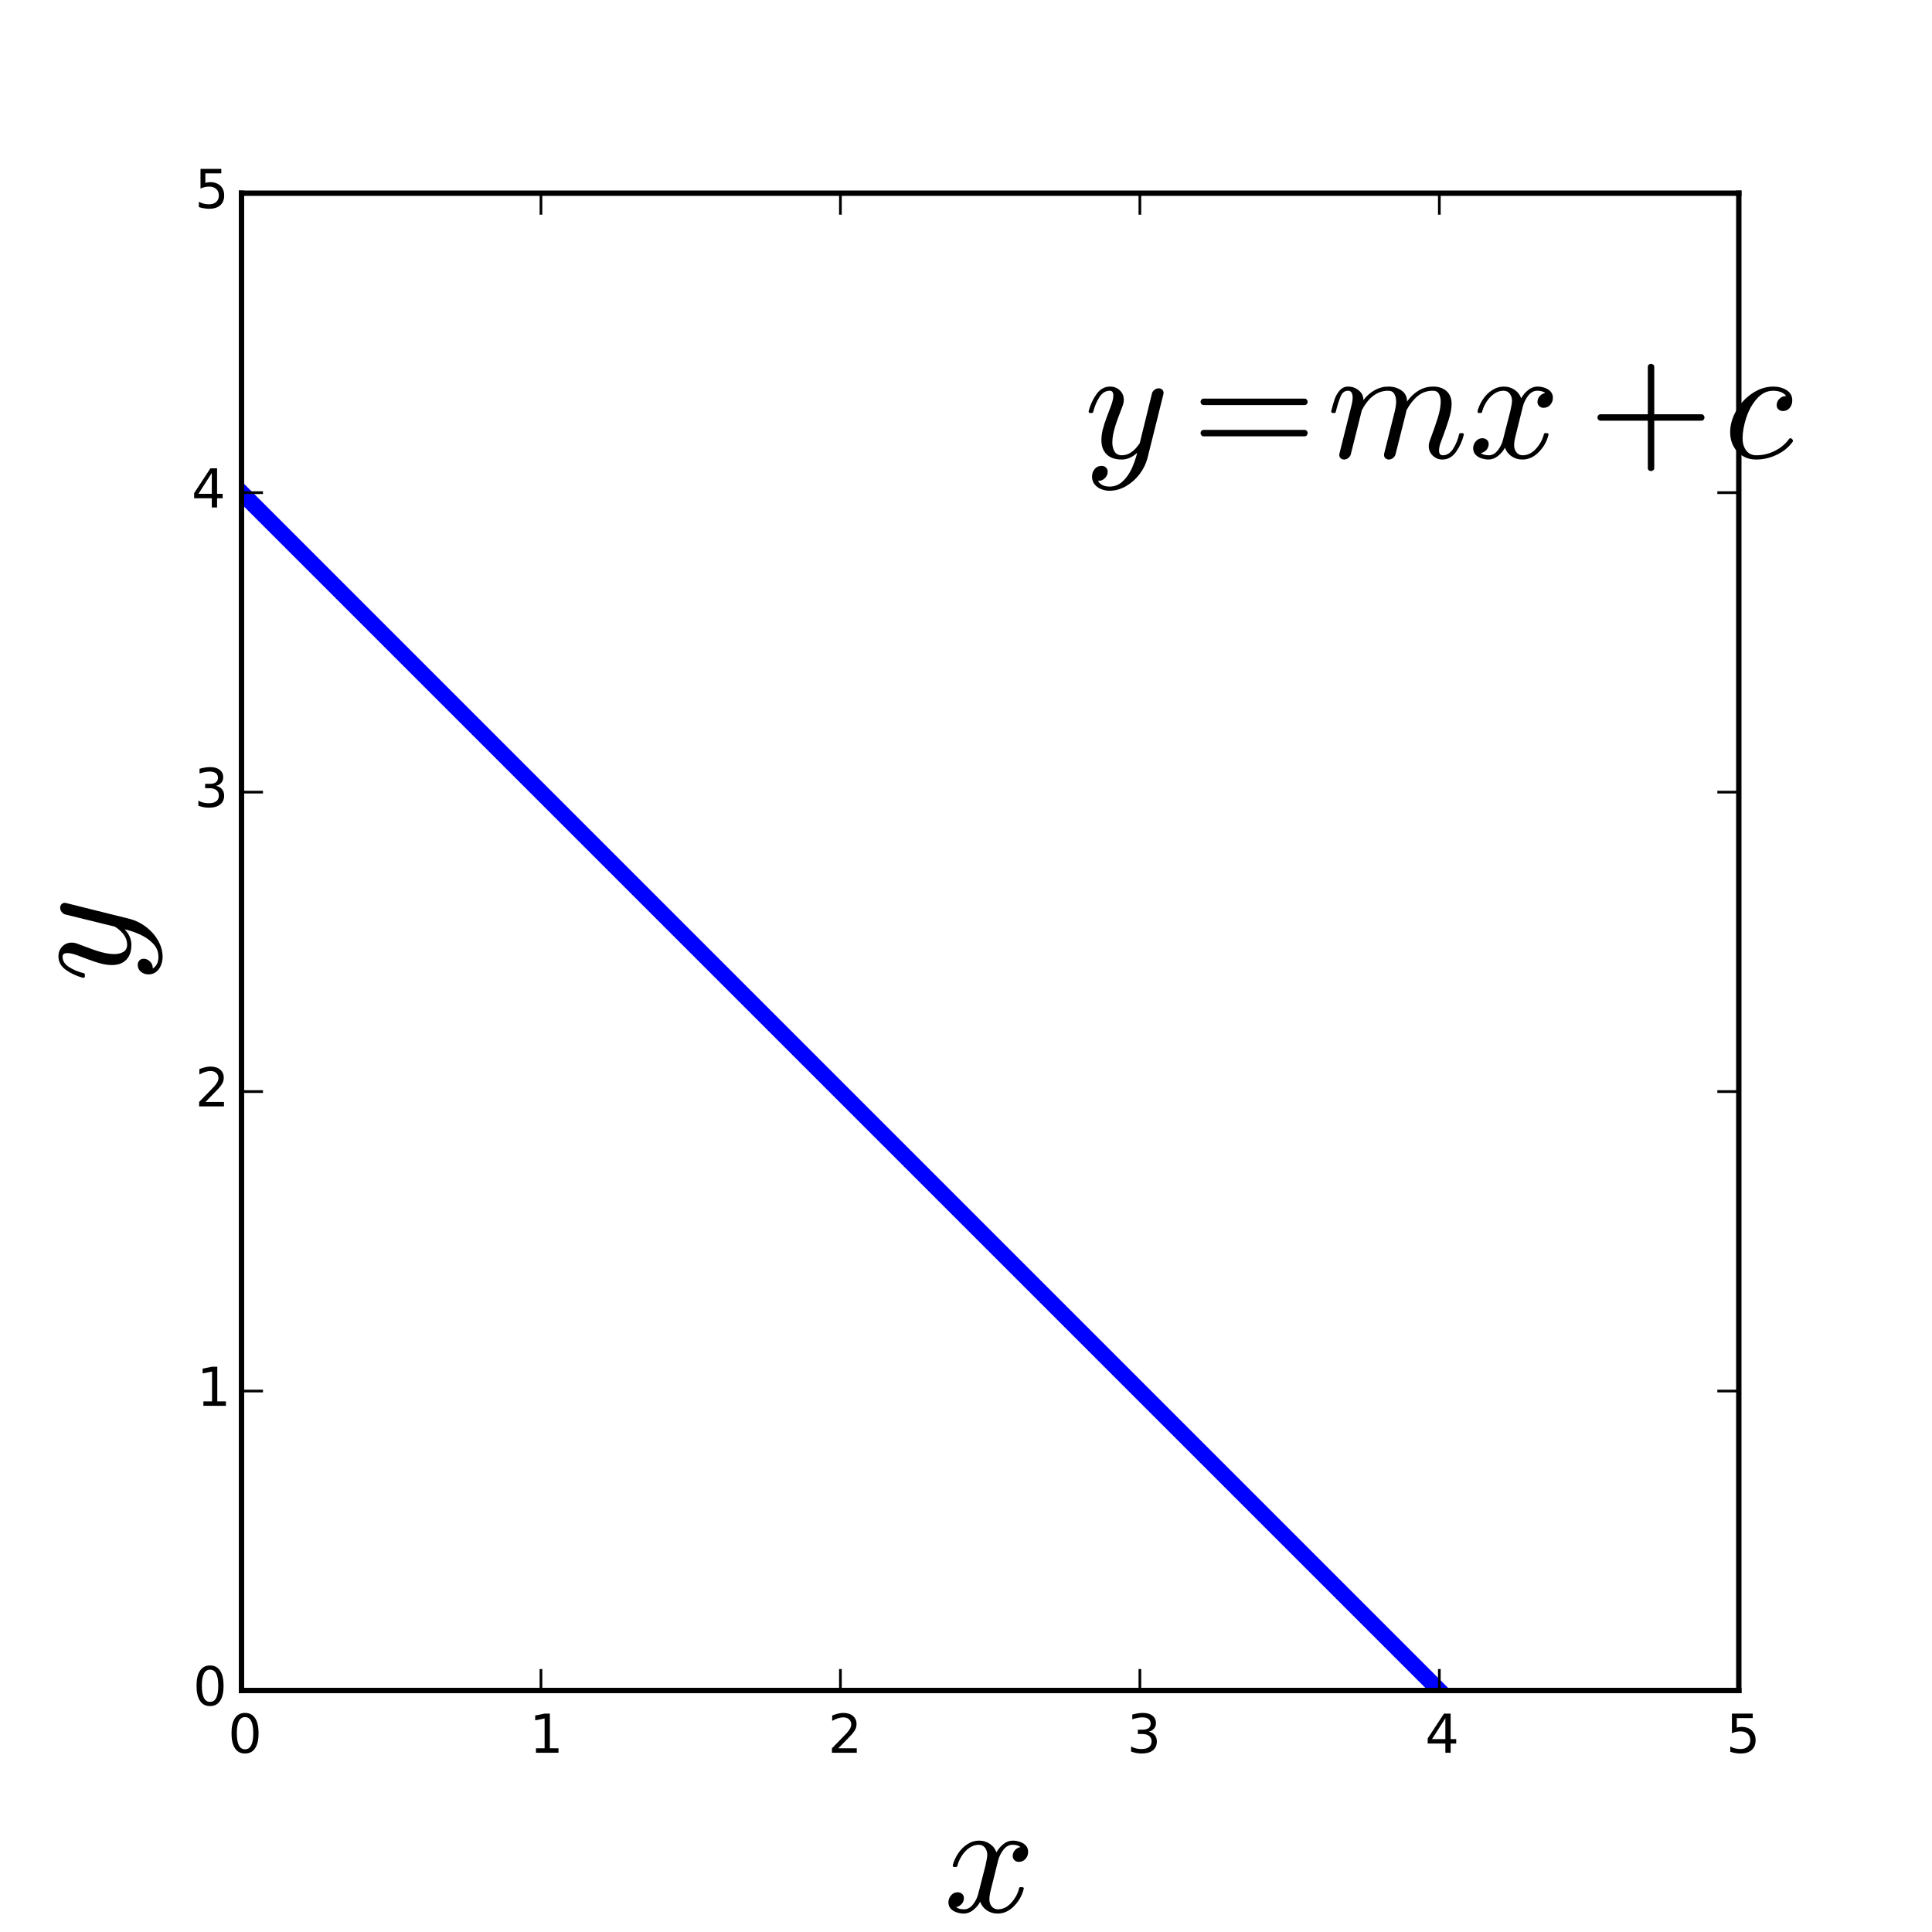
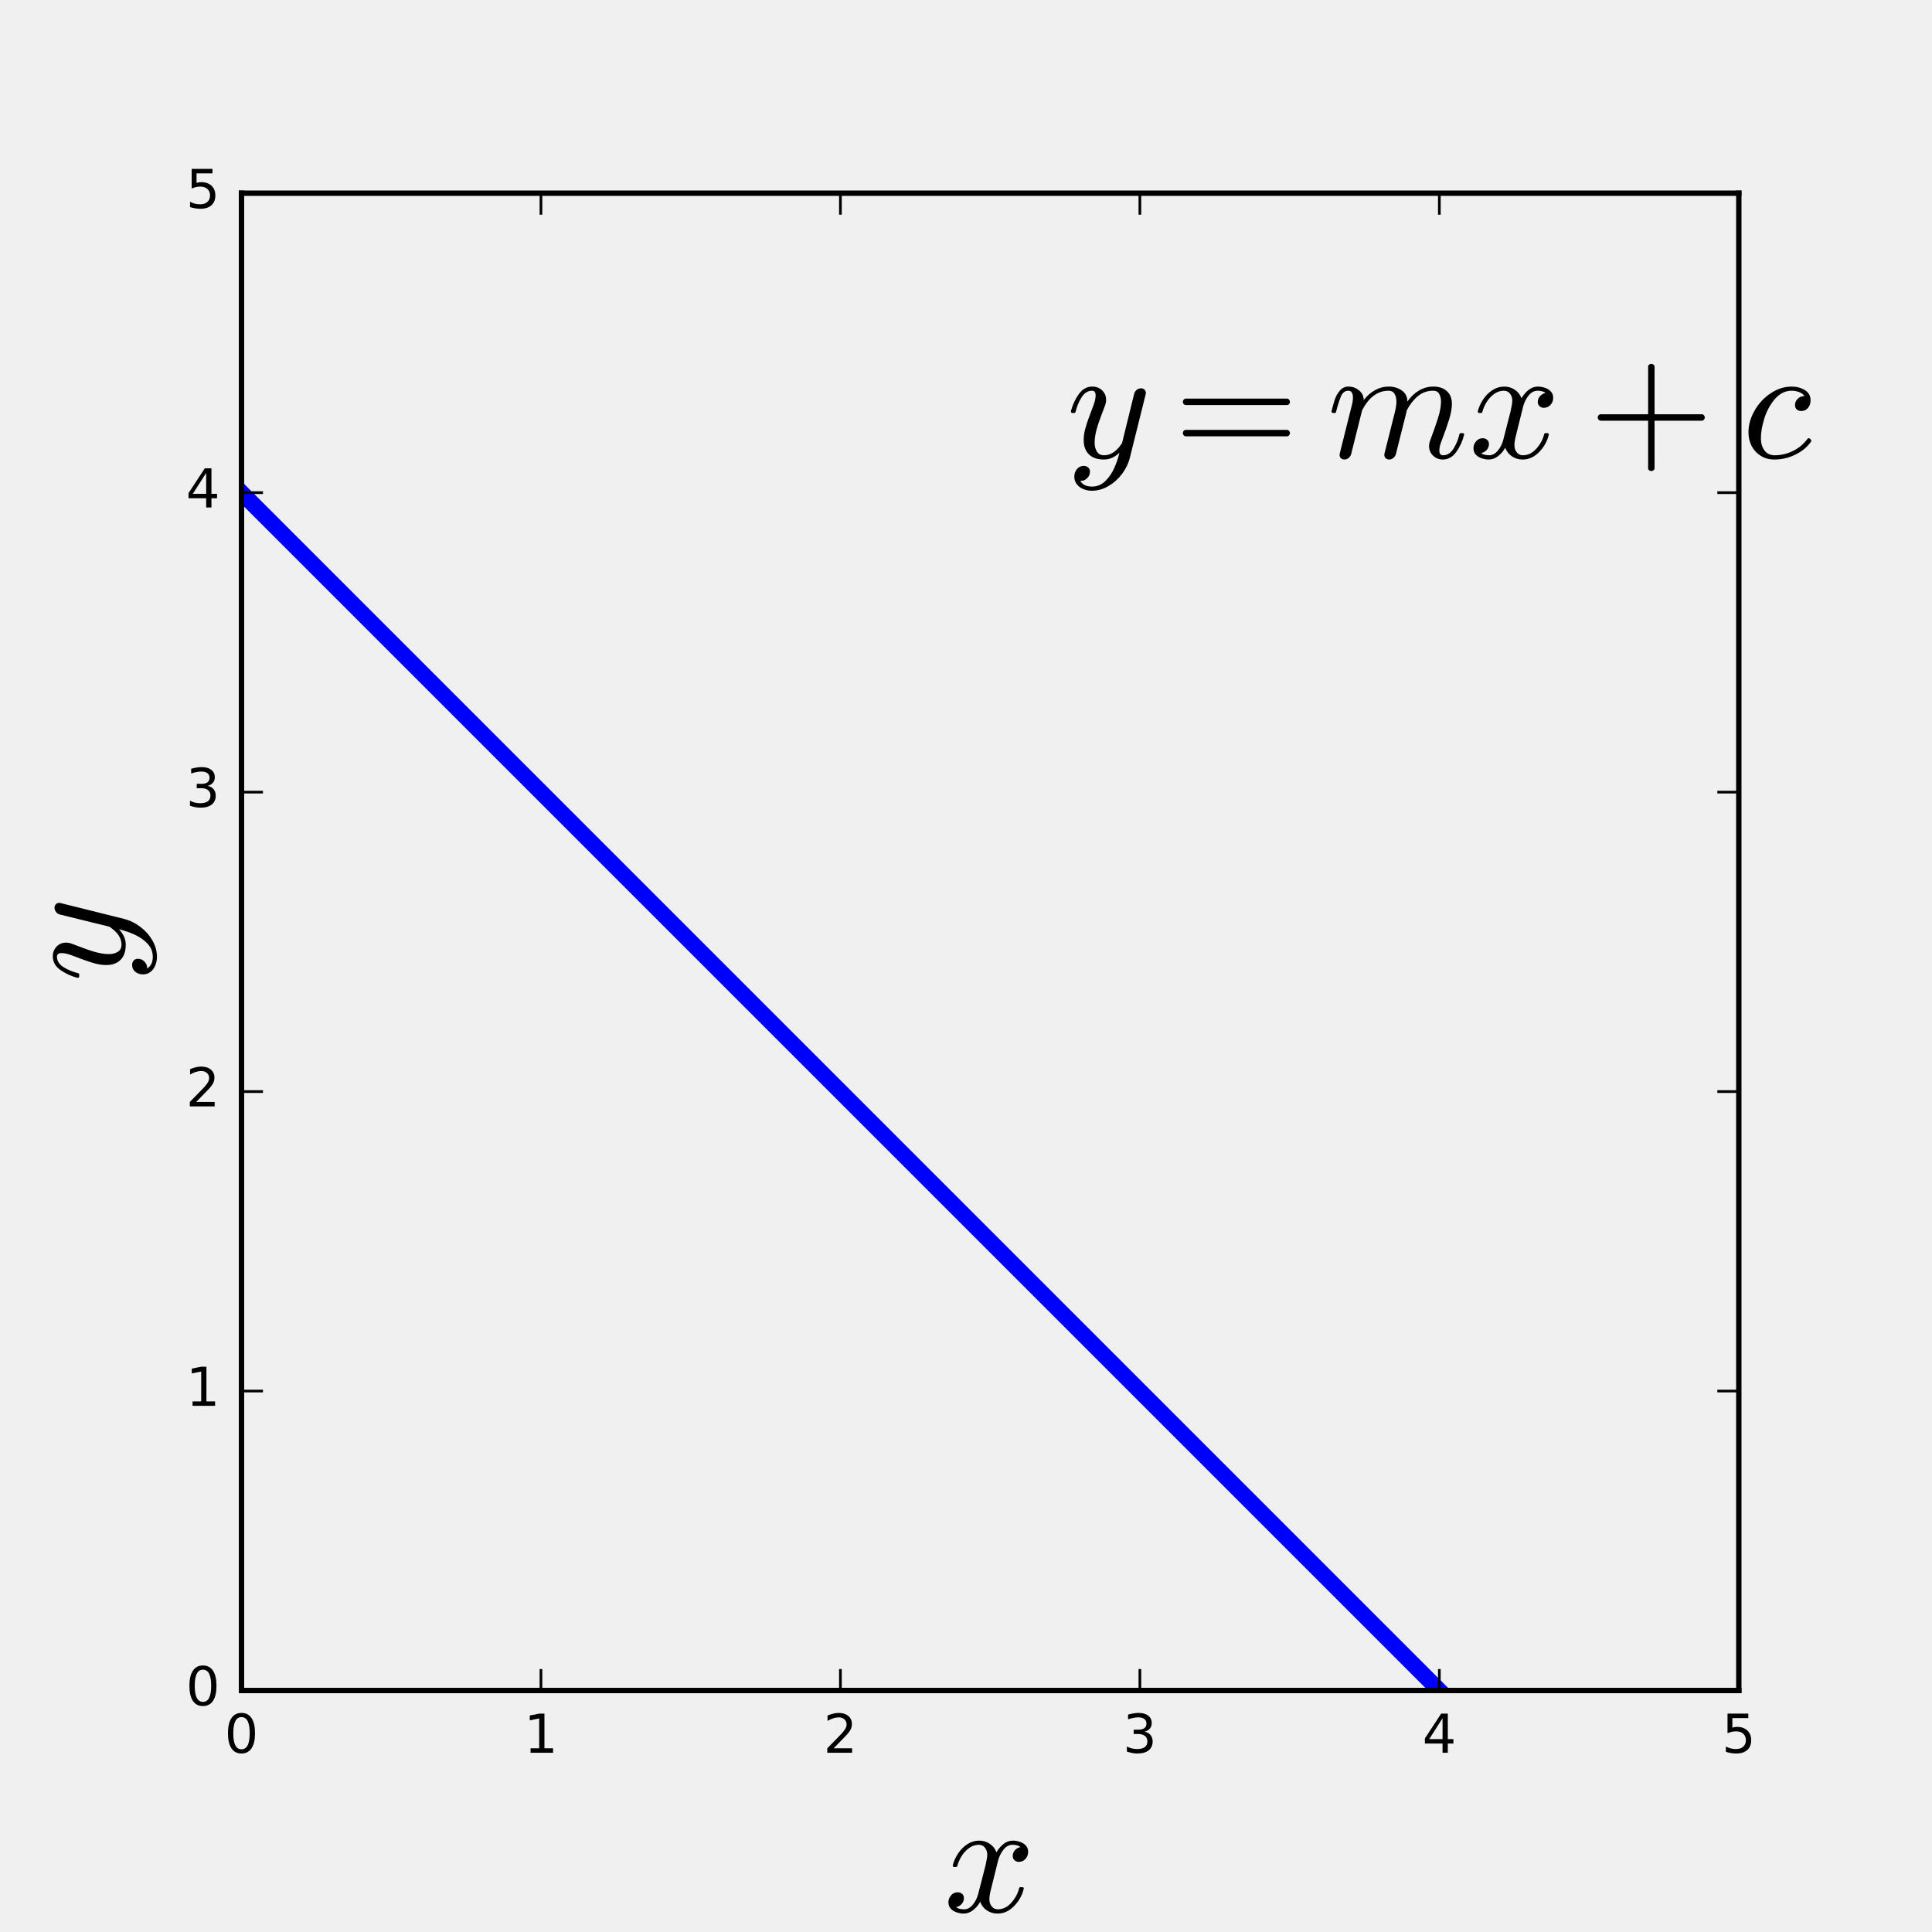
<svg xmlns="http://www.w3.org/2000/svg" xmlns:xlink="http://www.w3.org/1999/xlink" height="360pt" version="1.1" viewBox="0 0 360 360" width="360pt">
  <defs>
    <style type="text/css">
- *{stroke-linecap:butt;stroke-linejoin:round;}
+ *{stroke-linecap:butt;stroke-linejoin:round;stroke-miterlimit:100000;}
  </style>
  </defs>
  <g id="figure_1">
    <g id="patch_1">
-       <path d=" M0 360 L360 360 L360 0 L0 0 z " style="fill:#ffffff;" />
+       <path d="M 0 360  L 360 360  L 360 0  L 0 0  L 0 360  z " style="fill:none;" />
    </g>
    <g id="axes_1">
      <g id="patch_2">
-         <path d=" M45 315 L324 315 L324 36 L45 36 z " style="fill:#ffffff;" />
+         <path d="M 45 315  L 324 315  L 324 36  L 45 36  L 45 315  z " style="fill:none;" />
      </g>
      <g id="line2d_1">
-         <path clip-path="url(#pd0c2820aef)" d=" M45 91.8 L314.2 361" style="fill:none;stroke:#0000ff;stroke-linecap:square;stroke-width:3;" />
+         <path clip-path="url(#pe3c4d634b4)" d="M 45 91.8  L 314.2 361  " style="fill:none;stroke:#0000ff;stroke-linecap:square;stroke-width:3.0;" />
      </g>
      <g id="patch_3">
-         <path d=" M45 315 L45 36" style="fill:none;stroke:#000000;stroke-linecap:square;stroke-linejoin:miter;" />
+         <path d="M 45 315  L 324 315  " style="fill:none;stroke:#000000;stroke-linecap:square;stroke-linejoin:miter;" />
      </g>
      <g id="patch_4">
-         <path d=" M324 315 L324 36" style="fill:none;stroke:#000000;stroke-linecap:square;stroke-linejoin:miter;" />
+         <path d="M 324 315  L 324 36  " style="fill:none;stroke:#000000;stroke-linecap:square;stroke-linejoin:miter;" />
      </g>
      <g id="patch_5">
-         <path d=" M45 36 L324 36" style="fill:none;stroke:#000000;stroke-linecap:square;stroke-linejoin:miter;" />
+         <path d="M 45 36  L 324 36  " style="fill:none;stroke:#000000;stroke-linecap:square;stroke-linejoin:miter;" />
      </g>
      <g id="patch_6">
-         <path d=" M45 315 L324 315" style="fill:none;stroke:#000000;stroke-linecap:square;stroke-linejoin:miter;" />
+         <path d="M 45 315  L 45 36  " style="fill:none;stroke:#000000;stroke-linecap:square;stroke-linejoin:miter;" />
      </g>
      <g id="matplotlib.axis_1">
        <g id="xtick_1">
          <g id="line2d_2">
            <defs>
-               <path d=" M0 0 L0 -4" id="mc7db9fdffb" style="stroke:#000000;stroke-width:0.5;" />
-             </defs>
-             <g>
-               <use style="stroke:#000000;stroke-width:0.5;" x="45.0" xlink:href="#mc7db9fdffb" y="315.0" />
+               <path d="M 0 0  L 0 -4  " id="m1f70b9858d" style="stroke:#000000;stroke-width:0.5;" />
+             </defs>
+             <g>
+               <use style="stroke:#000000;stroke-width:0.5;" x="45.0" xlink:href="#m1f70b9858d" y="315.0" />
            </g>
          </g>
          <g id="line2d_3">
            <defs>
-               <path d=" M0 0 L0 4" id="m5a7d422ac3" style="stroke:#000000;stroke-width:0.5;" />
-             </defs>
-             <g>
-               <use style="stroke:#000000;stroke-width:0.5;" x="45.0" xlink:href="#m5a7d422ac3" y="36.0" />
+               <path d="M 0 0  L 0 4  " id="m41ac8022de" style="stroke:#000000;stroke-width:0.5;" />
+             </defs>
+             <g>
+               <use style="stroke:#000000;stroke-width:0.5;" x="45.0" xlink:href="#m41ac8022de" y="36.0" />
            </g>
          </g>
          <g id="text_1">
            <defs>
-               <path d=" M31.781 66.406 Q24.172 66.406 20.328 58.906 Q16.5 51.422 16.5 36.375 Q16.5 21.391 20.328 13.891 Q24.172 6.391 31.781 6.391 Q39.453 6.391 43.281 13.891 Q47.125 21.391 47.125 36.375 Q47.125 51.422 43.281 58.906 Q39.453 66.406 31.781 66.406 M31.781 74.219 Q44.047 74.219 50.516 64.516 Q56.984 54.828 56.984 36.375 Q56.984 17.969 50.516 8.266 Q44.047 -1.422 31.781 -1.422 Q19.531 -1.422 13.062 8.266 Q6.594 17.969 6.594 36.375 Q6.594 54.828 13.062 64.516 Q19.531 74.219 31.781 74.219" id="BitstreamVeraSans-Roman-30" />
-             </defs>
-             <g transform="translate(42.48047 326.5984)scale(0.1 -0.1)">
+               <path d="M 31.781 66.406  Q 24.172 66.406 20.328 58.906  Q 16.5 51.422 16.5 36.375  Q 16.5 21.391 20.328 13.891  Q 24.172 6.391 31.781 6.391  Q 39.453 6.391 43.281 13.891  Q 47.125 21.391 47.125 36.375  Q 47.125 51.422 43.281 58.906  Q 39.453 66.406 31.781 66.406  M 31.781 74.219  Q 44.047 74.219 50.516 64.516  Q 56.984 54.828 56.984 36.375  Q 56.984 17.969 50.516 8.266  Q 44.047 -1.422 31.781 -1.422  Q 19.531 -1.422 13.062 8.266  Q 6.594 17.969 6.594 36.375  Q 6.594 54.828 13.062 64.516  Q 19.531 74.219 31.781 74.219  " id="BitstreamVeraSans-Roman-30" />
+             </defs>
+             <g transform="translate(41.81875 326.5984)scale(0.1 -0.1)">
              <use xlink:href="#BitstreamVeraSans-Roman-30" />
            </g>
          </g>
        </g>
        <g id="xtick_2">
          <g id="line2d_4">
            <g>
-               <use style="stroke:#000000;stroke-width:0.5;" x="100.8" xlink:href="#mc7db9fdffb" y="315.0" />
+               <use style="stroke:#000000;stroke-width:0.5;" x="100.8" xlink:href="#m1f70b9858d" y="315.0" />
            </g>
          </g>
          <g id="line2d_5">
            <g>
-               <use style="stroke:#000000;stroke-width:0.5;" x="100.8" xlink:href="#m5a7d422ac3" y="36.0" />
+               <use style="stroke:#000000;stroke-width:0.5;" x="100.8" xlink:href="#m41ac8022de" y="36.0" />
            </g>
          </g>
          <g id="text_2">
            <defs>
-               <path d=" M12.406 8.297 L28.516 8.297 L28.516 63.922 L10.984 60.406 L10.984 69.391 L28.422 72.906 L38.281 72.906 L38.281 8.297 L54.391 8.297 L54.391 0 L12.406 0 z " id="BitstreamVeraSans-Roman-31" />
-             </defs>
-             <g transform="translate(98.62969 326.5984)scale(0.1 -0.1)">
+               <path d="M 12.406 8.297  L 28.516 8.297  L 28.516 63.922  L 10.984 60.406  L 10.984 69.391  L 28.422 72.906  L 38.281 72.906  L 38.281 8.297  L 54.391 8.297  L 54.391 0  L 12.406 0  z " id="BitstreamVeraSans-Roman-31" />
+             </defs>
+             <g transform="translate(97.61875 326.5984)scale(0.1 -0.1)">
              <use xlink:href="#BitstreamVeraSans-Roman-31" />
            </g>
          </g>
        </g>
        <g id="xtick_3">
          <g id="line2d_6">
            <g>
-               <use style="stroke:#000000;stroke-width:0.5;" x="156.6" xlink:href="#mc7db9fdffb" y="315.0" />
+               <use style="stroke:#000000;stroke-width:0.5;" x="156.6" xlink:href="#m1f70b9858d" y="315.0" />
            </g>
          </g>
          <g id="line2d_7">
            <g>
-               <use style="stroke:#000000;stroke-width:0.5;" x="156.6" xlink:href="#m5a7d422ac3" y="36.0" />
+               <use style="stroke:#000000;stroke-width:0.5;" x="156.6" xlink:href="#m41ac8022de" y="36.0" />
            </g>
          </g>
          <g id="text_3">
            <defs>
-               <path d=" M19.188 8.297 L53.609 8.297 L53.609 0 L7.328 0 L7.328 8.297 Q12.938 14.109 22.625 23.891 Q32.328 33.688 34.812 36.531 Q39.547 41.844 41.422 45.531 Q43.312 49.219 43.312 52.781 Q43.312 58.594 39.234 62.25 Q35.156 65.922 28.609 65.922 Q23.969 65.922 18.812 64.312 Q13.672 62.703 7.812 59.422 L7.812 69.391 Q13.766 71.781 18.938 73 Q24.125 74.219 28.422 74.219 Q39.75 74.219 46.484 68.547 Q53.219 62.891 53.219 53.422 Q53.219 48.922 51.531 44.891 Q49.859 40.875 45.406 35.406 Q44.188 33.984 37.641 27.219 Q31.109 20.453 19.188 8.297" id="BitstreamVeraSans-Roman-32" />
-             </defs>
-             <g transform="translate(154.2859 326.5984)scale(0.1 -0.1)">
+               <path d="M 19.188 8.297  L 53.609 8.297  L 53.609 0  L 7.328 0  L 7.328 8.297  Q 12.938 14.109 22.625 23.891  Q 32.328 33.688 34.812 36.531  Q 39.547 41.844 41.422 45.531  Q 43.312 49.219 43.312 52.781  Q 43.312 58.594 39.234 62.25  Q 35.156 65.922 28.609 65.922  Q 23.969 65.922 18.812 64.312  Q 13.672 62.703 7.812 59.422  L 7.812 69.391  Q 13.766 71.781 18.938 73  Q 24.125 74.219 28.422 74.219  Q 39.75 74.219 46.484 68.547  Q 53.219 62.891 53.219 53.422  Q 53.219 48.922 51.531 44.891  Q 49.859 40.875 45.406 35.406  Q 44.188 33.984 37.641 27.219  Q 31.109 20.453 19.188 8.297  " id="BitstreamVeraSans-Roman-32" />
+             </defs>
+             <g transform="translate(153.4187 326.5984)scale(0.1 -0.1)">
              <use xlink:href="#BitstreamVeraSans-Roman-32" />
            </g>
          </g>
        </g>
        <g id="xtick_4">
          <g id="line2d_8">
            <g>
-               <use style="stroke:#000000;stroke-width:0.5;" x="212.4" xlink:href="#mc7db9fdffb" y="315.0" />
+               <use style="stroke:#000000;stroke-width:0.5;" x="212.4" xlink:href="#m1f70b9858d" y="315.0" />
            </g>
          </g>
          <g id="line2d_9">
            <g>
-               <use style="stroke:#000000;stroke-width:0.5;" x="212.4" xlink:href="#m5a7d422ac3" y="36.0" />
+               <use style="stroke:#000000;stroke-width:0.5;" x="212.4" xlink:href="#m41ac8022de" y="36.0" />
            </g>
          </g>
          <g id="text_4">
            <defs>
-               <path d=" M40.578 39.312 Q47.656 37.797 51.625 33 Q55.609 28.219 55.609 21.188 Q55.609 10.406 48.188 4.484 Q40.766 -1.422 27.094 -1.422 Q22.516 -1.422 17.656 -0.516 Q12.797 0.391 7.625 2.203 L7.625 11.719 Q11.719 9.328 16.594 8.109 Q21.484 6.891 26.812 6.891 Q36.078 6.891 40.938 10.547 Q45.797 14.203 45.797 21.188 Q45.797 27.641 41.281 31.266 Q36.766 34.906 28.719 34.906 L20.219 34.906 L20.219 43.016 L29.109 43.016 Q36.375 43.016 40.234 45.922 Q44.094 48.828 44.094 54.297 Q44.094 59.906 40.109 62.906 Q36.141 65.922 28.719 65.922 Q24.656 65.922 20.016 65.031 Q15.375 64.156 9.812 62.312 L9.812 71.094 Q15.438 72.656 20.344 73.438 Q25.25 74.219 29.594 74.219 Q40.828 74.219 47.359 69.109 Q53.906 64.016 53.906 55.328 Q53.906 49.266 50.438 45.094 Q46.969 40.922 40.578 39.312" id="BitstreamVeraSans-Roman-33" />
-             </defs>
-             <g transform="translate(210.0008 326.5984)scale(0.1 -0.1)">
+               <path d="M 40.578 39.312  Q 47.656 37.797 51.625 33  Q 55.609 28.219 55.609 21.188  Q 55.609 10.406 48.188 4.484  Q 40.766 -1.422 27.094 -1.422  Q 22.516 -1.422 17.656 -0.516  Q 12.797 0.391 7.625 2.203  L 7.625 11.719  Q 11.719 9.328 16.594 8.109  Q 21.484 6.891 26.812 6.891  Q 36.078 6.891 40.938 10.547  Q 45.797 14.203 45.797 21.188  Q 45.797 27.641 41.281 31.266  Q 36.766 34.906 28.719 34.906  L 20.219 34.906  L 20.219 43.016  L 29.109 43.016  Q 36.375 43.016 40.234 45.922  Q 44.094 48.828 44.094 54.297  Q 44.094 59.906 40.109 62.906  Q 36.141 65.922 28.719 65.922  Q 24.656 65.922 20.016 65.031  Q 15.375 64.156 9.812 62.312  L 9.812 71.094  Q 15.438 72.656 20.344 73.438  Q 25.25 74.219 29.594 74.219  Q 40.828 74.219 47.359 69.109  Q 53.906 64.016 53.906 55.328  Q 53.906 49.266 50.438 45.094  Q 46.969 40.922 40.578 39.312  " id="BitstreamVeraSans-Roman-33" />
+             </defs>
+             <g transform="translate(209.2188 326.5984)scale(0.1 -0.1)">
              <use xlink:href="#BitstreamVeraSans-Roman-33" />
            </g>
          </g>
        </g>
        <g id="xtick_5">
          <g id="line2d_10">
            <g>
-               <use style="stroke:#000000;stroke-width:0.5;" x="268.2" xlink:href="#mc7db9fdffb" y="315.0" />
+               <use style="stroke:#000000;stroke-width:0.5;" x="268.2" xlink:href="#m1f70b9858d" y="315.0" />
            </g>
          </g>
          <g id="line2d_11">
            <g>
-               <use style="stroke:#000000;stroke-width:0.5;" x="268.2" xlink:href="#m5a7d422ac3" y="36.0" />
+               <use style="stroke:#000000;stroke-width:0.5;" x="268.2" xlink:href="#m41ac8022de" y="36.0" />
            </g>
          </g>
          <g id="text_5">
            <defs>
-               <path d=" M37.797 64.312 L12.891 25.391 L37.797 25.391 z  M35.203 72.906 L47.609 72.906 L47.609 25.391 L58.016 25.391 L58.016 17.188 L47.609 17.188 L47.609 0 L37.797 0 L37.797 17.188 L4.891 17.188 L4.891 26.703 z " id="BitstreamVeraSans-Roman-34" />
-             </defs>
-             <g transform="translate(265.5437 326.5984)scale(0.1 -0.1)">
+               <path d="M 37.797 64.312  L 12.891 25.391  L 37.797 25.391  z M 35.203 72.906  L 47.609 72.906  L 47.609 25.391  L 58.016 25.391  L 58.016 17.188  L 47.609 17.188  L 47.609 0  L 37.797 0  L 37.797 17.188  L 4.891 17.188  L 4.891 26.703  z " id="BitstreamVeraSans-Roman-34" />
+             </defs>
+             <g transform="translate(265.0188 326.5984)scale(0.1 -0.1)">
              <use xlink:href="#BitstreamVeraSans-Roman-34" />
            </g>
          </g>
        </g>
        <g id="xtick_6">
          <g id="line2d_12">
            <g>
-               <use style="stroke:#000000;stroke-width:0.5;" x="324.0" xlink:href="#mc7db9fdffb" y="315.0" />
+               <use style="stroke:#000000;stroke-width:0.5;" x="324.0" xlink:href="#m1f70b9858d" y="315.0" />
            </g>
          </g>
          <g id="line2d_13">
            <g>
-               <use style="stroke:#000000;stroke-width:0.5;" x="324.0" xlink:href="#m5a7d422ac3" y="36.0" />
+               <use style="stroke:#000000;stroke-width:0.5;" x="324.0" xlink:href="#m41ac8022de" y="36.0" />
            </g>
          </g>
          <g id="text_6">
            <defs>
-               <path d=" M10.797 72.906 L49.516 72.906 L49.516 64.594 L19.828 64.594 L19.828 46.734 Q21.969 47.469 24.109 47.828 Q26.266 48.188 28.422 48.188 Q40.625 48.188 47.75 41.5 Q54.891 34.812 54.891 23.391 Q54.891 11.625 47.562 5.094 Q40.234 -1.422 26.906 -1.422 Q22.312 -1.422 17.547 -0.641 Q12.797 0.141 7.719 1.703 L7.719 11.625 Q12.109 9.234 16.797 8.062 Q21.484 6.891 26.703 6.891 Q35.156 6.891 40.078 11.328 Q45.016 15.766 45.016 23.391 Q45.016 31 40.078 35.438 Q35.156 39.891 26.703 39.891 Q22.75 39.891 18.812 39.016 Q14.891 38.141 10.797 36.281 z " id="BitstreamVeraSans-Roman-35" />
-             </defs>
-             <g transform="translate(321.6414 326.5984)scale(0.1 -0.1)">
+               <path d="M 10.797 72.906  L 49.516 72.906  L 49.516 64.594  L 19.828 64.594  L 19.828 46.734  Q 21.969 47.469 24.109 47.828  Q 26.266 48.188 28.422 48.188  Q 40.625 48.188 47.75 41.5  Q 54.891 34.812 54.891 23.391  Q 54.891 11.625 47.562 5.094  Q 40.234 -1.422 26.906 -1.422  Q 22.312 -1.422 17.547 -0.641  Q 12.797 0.141 7.719 1.703  L 7.719 11.625  Q 12.109 9.234 16.797 8.062  Q 21.484 6.891 26.703 6.891  Q 35.156 6.891 40.078 11.328  Q 45.016 15.766 45.016 23.391  Q 45.016 31 40.078 35.438  Q 35.156 39.891 26.703 39.891  Q 22.75 39.891 18.812 39.016  Q 14.891 38.141 10.797 36.281  z " id="BitstreamVeraSans-Roman-35" />
+             </defs>
+             <g transform="translate(320.8188 326.5984)scale(0.1 -0.1)">
              <use xlink:href="#BitstreamVeraSans-Roman-35" />
            </g>
          </g>
        </g>
        <g id="text_7">
          <defs>
-             <path d=" M7.812 2.875 Q9.578 1.516 12.797 1.516 Q15.922 1.516 18.312 4.516 Q20.703 7.516 21.578 11.078 L26.125 28.812 Q27.203 33.641 27.203 35.406 Q27.203 37.891 25.812 39.75 Q24.422 41.609 21.922 41.609 Q18.75 41.609 15.969 39.625 Q13.188 37.641 11.281 34.594 Q9.375 31.547 8.594 28.422 Q8.406 27.781 7.812 27.781 L6.594 27.781 Q5.812 27.781 5.812 28.719 L5.812 29 Q6.781 32.719 9.125 36.25 Q11.469 39.797 14.859 41.984 Q18.266 44.188 22.125 44.188 Q25.781 44.188 28.734 42.234 Q31.688 40.281 32.906 36.922 Q34.625 39.984 37.281 42.078 Q39.938 44.188 43.109 44.188 Q45.266 44.188 47.5 43.422 Q49.75 42.672 51.172 41.109 Q52.594 39.547 52.594 37.203 Q52.594 34.672 50.953 32.828 Q49.312 31 46.781 31 Q45.172 31 44.094 32.031 Q43.016 33.062 43.016 34.625 Q43.016 36.719 44.453 38.297 Q45.906 39.891 47.906 40.188 Q46.094 41.609 42.922 41.609 Q39.703 41.609 37.328 38.625 Q34.969 35.641 33.984 31.984 L29.594 14.312 Q28.516 10.297 28.516 7.719 Q28.516 5.172 29.953 3.344 Q31.391 1.516 33.797 1.516 Q38.484 1.516 42.156 5.641 Q45.844 9.766 47.016 14.703 Q47.219 15.281 47.797 15.281 L49.031 15.281 Q49.422 15.281 49.656 15.016 Q49.906 14.75 49.906 14.406 Q49.906 14.312 49.812 14.109 Q48.391 8.156 43.844 3.516 Q39.312 -1.125 33.594 -1.125 Q29.938 -1.125 26.984 0.844 Q24.031 2.828 22.797 6.203 Q21.234 3.266 18.469 1.062 Q15.719 -1.125 12.594 -1.125 Q10.453 -1.125 8.172 -0.359 Q5.906 0.391 4.484 1.953 Q3.078 3.516 3.078 5.906 Q3.078 8.25 4.703 10.172 Q6.344 12.109 8.797 12.109 Q10.453 12.109 11.578 11.109 Q12.703 10.109 12.703 8.5 Q12.703 6.391 11.297 4.828 Q9.906 3.266 7.812 2.875" id="Cmmi10-78" />
+             <path d="M 7.812 2.875  Q 9.578 1.516 12.797 1.516  Q 15.922 1.516 18.312 4.516  Q 20.703 7.516 21.578 11.078  L 26.125 28.812  Q 27.203 33.641 27.203 35.406  Q 27.203 37.891 25.812 39.75  Q 24.422 41.609 21.922 41.609  Q 18.75 41.609 15.969 39.625  Q 13.188 37.641 11.281 34.594  Q 9.375 31.547 8.594 28.422  Q 8.406 27.781 7.812 27.781  L 6.594 27.781  Q 5.812 27.781 5.812 28.719  L 5.812 29  Q 6.781 32.719 9.125 36.25  Q 11.469 39.797 14.859 41.984  Q 18.266 44.188 22.125 44.188  Q 25.781 44.188 28.734 42.234  Q 31.688 40.281 32.906 36.922  Q 34.625 39.984 37.281 42.078  Q 39.938 44.188 43.109 44.188  Q 45.266 44.188 47.5 43.422  Q 49.75 42.672 51.172 41.109  Q 52.594 39.547 52.594 37.203  Q 52.594 34.672 50.953 32.828  Q 49.312 31 46.781 31  Q 45.172 31 44.094 32.031  Q 43.016 33.062 43.016 34.625  Q 43.016 36.719 44.453 38.297  Q 45.906 39.891 47.906 40.188  Q 46.094 41.609 42.922 41.609  Q 39.703 41.609 37.328 38.625  Q 34.969 35.641 33.984 31.984  L 29.594 14.312  Q 28.516 10.297 28.516 7.719  Q 28.516 5.172 29.953 3.344  Q 31.391 1.516 33.797 1.516  Q 38.484 1.516 42.156 5.641  Q 45.844 9.766 47.016 14.703  Q 47.219 15.281 47.797 15.281  L 49.031 15.281  Q 49.422 15.281 49.656 15.016  Q 49.906 14.75 49.906 14.406  Q 49.906 14.312 49.812 14.109  Q 48.391 8.156 43.844 3.516  Q 39.312 -1.125 33.594 -1.125  Q 29.938 -1.125 26.984 0.844  Q 24.031 2.828 22.797 6.203  Q 21.234 3.266 18.469 1.062  Q 15.719 -1.125 12.594 -1.125  Q 10.453 -1.125 8.172 -0.359  Q 5.906 0.391 4.484 1.953  Q 3.078 3.516 3.078 5.906  Q 3.078 8.25 4.703 10.172  Q 6.344 12.109 8.797 12.109  Q 10.453 12.109 11.578 11.109  Q 12.703 10.109 12.703 8.5  Q 12.703 6.391 11.297 4.828  Q 9.906 3.266 7.812 2.875  " id="Cmmi10-78" />
          </defs>
          <g transform="translate(175.8 356.4734)scale(0.3 -0.3)">
            <use transform="translate(0.0 0.8125)" xlink:href="#Cmmi10-78" />
          </g>
        </g>
      </g>
      <g id="matplotlib.axis_2">
        <g id="ytick_1">
          <g id="line2d_14">
            <defs>
-               <path d=" M0 0 L4 0" id="md7965d1ba0" style="stroke:#000000;stroke-width:0.5;" />
-             </defs>
-             <g>
-               <use style="stroke:#000000;stroke-width:0.5;" x="45.0" xlink:href="#md7965d1ba0" y="315.0" />
+               <path d="M 0 0  L 4 0  " id="mb5c037ad34" style="stroke:#000000;stroke-width:0.5;" />
+             </defs>
+             <g>
+               <use style="stroke:#000000;stroke-width:0.5;" x="45.0" xlink:href="#mb5c037ad34" y="315.0" />
            </g>
          </g>
          <g id="line2d_15">
            <defs>
-               <path d=" M0 0 L-4 0" id="md9a1c1a7cd" style="stroke:#000000;stroke-width:0.5;" />
-             </defs>
-             <g>
-               <use style="stroke:#000000;stroke-width:0.5;" x="324.0" xlink:href="#md9a1c1a7cd" y="315.0" />
+               <path d="M 0 0  L -4 0  " id="mec1c1d8dc9" style="stroke:#000000;stroke-width:0.5;" />
+             </defs>
+             <g>
+               <use style="stroke:#000000;stroke-width:0.5;" x="324.0" xlink:href="#mec1c1d8dc9" y="315.0" />
            </g>
          </g>
          <g id="text_8">
-             <g transform="translate(35.96094 317.7594)scale(0.1 -0.1)">
+             <g transform="translate(34.6375 317.7594)scale(0.1 -0.1)">
              <use xlink:href="#BitstreamVeraSans-Roman-30" />
            </g>
          </g>
        </g>
        <g id="ytick_2">
          <g id="line2d_16">
            <g>
-               <use style="stroke:#000000;stroke-width:0.5;" x="45.0" xlink:href="#md7965d1ba0" y="259.2" />
+               <use style="stroke:#000000;stroke-width:0.5;" x="45.0" xlink:href="#mb5c037ad34" y="259.2" />
            </g>
          </g>
          <g id="line2d_17">
            <g>
-               <use style="stroke:#000000;stroke-width:0.5;" x="324.0" xlink:href="#md9a1c1a7cd" y="259.2" />
+               <use style="stroke:#000000;stroke-width:0.5;" x="324.0" xlink:href="#mec1c1d8dc9" y="259.2" />
            </g>
          </g>
          <g id="text_9">
-             <g transform="translate(36.65937 261.9594)scale(0.1 -0.1)">
+             <g transform="translate(34.6375 261.9594)scale(0.1 -0.1)">
              <use xlink:href="#BitstreamVeraSans-Roman-31" />
            </g>
          </g>
        </g>
        <g id="ytick_3">
          <g id="line2d_18">
            <g>
-               <use style="stroke:#000000;stroke-width:0.5;" x="45.0" xlink:href="#md7965d1ba0" y="203.4" />
+               <use style="stroke:#000000;stroke-width:0.5;" x="45.0" xlink:href="#mb5c037ad34" y="203.4" />
            </g>
          </g>
          <g id="line2d_19">
            <g>
-               <use style="stroke:#000000;stroke-width:0.5;" x="324.0" xlink:href="#md9a1c1a7cd" y="203.4" />
+               <use style="stroke:#000000;stroke-width:0.5;" x="324.0" xlink:href="#mec1c1d8dc9" y="203.4" />
            </g>
          </g>
          <g id="text_10">
-             <g transform="translate(36.37188 206.1594)scale(0.1 -0.1)">
+             <g transform="translate(34.6375 206.1594)scale(0.1 -0.1)">
              <use xlink:href="#BitstreamVeraSans-Roman-32" />
            </g>
          </g>
        </g>
        <g id="ytick_4">
          <g id="line2d_20">
            <g>
-               <use style="stroke:#000000;stroke-width:0.5;" x="45.0" xlink:href="#md7965d1ba0" y="147.6" />
+               <use style="stroke:#000000;stroke-width:0.5;" x="45.0" xlink:href="#mb5c037ad34" y="147.6" />
            </g>
          </g>
          <g id="line2d_21">
            <g>
-               <use style="stroke:#000000;stroke-width:0.5;" x="324.0" xlink:href="#md9a1c1a7cd" y="147.6" />
+               <use style="stroke:#000000;stroke-width:0.5;" x="324.0" xlink:href="#mec1c1d8dc9" y="147.6" />
            </g>
          </g>
          <g id="text_11">
-             <g transform="translate(36.20156 150.3594)scale(0.1 -0.1)">
+             <g transform="translate(34.6375 150.3594)scale(0.1 -0.1)">
              <use xlink:href="#BitstreamVeraSans-Roman-33" />
            </g>
          </g>
        </g>
        <g id="ytick_5">
          <g id="line2d_22">
            <g>
-               <use style="stroke:#000000;stroke-width:0.5;" x="45.0" xlink:href="#md7965d1ba0" y="91.8" />
+               <use style="stroke:#000000;stroke-width:0.5;" x="45.0" xlink:href="#mb5c037ad34" y="91.8" />
            </g>
          </g>
          <g id="line2d_23">
            <g>
-               <use style="stroke:#000000;stroke-width:0.5;" x="324.0" xlink:href="#md9a1c1a7cd" y="91.8" />
+               <use style="stroke:#000000;stroke-width:0.5;" x="324.0" xlink:href="#mec1c1d8dc9" y="91.8" />
            </g>
          </g>
          <g id="text_12">
-             <g transform="translate(35.6875 94.55938)scale(0.1 -0.1)">
+             <g transform="translate(34.6375 94.55938)scale(0.1 -0.1)">
              <use xlink:href="#BitstreamVeraSans-Roman-34" />
            </g>
          </g>
        </g>
        <g id="ytick_6">
          <g id="line2d_24">
            <g>
-               <use style="stroke:#000000;stroke-width:0.5;" x="45.0" xlink:href="#md7965d1ba0" y="36.0" />
+               <use style="stroke:#000000;stroke-width:0.5;" x="45.0" xlink:href="#mb5c037ad34" y="36.0" />
            </g>
          </g>
          <g id="line2d_25">
            <g>
-               <use style="stroke:#000000;stroke-width:0.5;" x="324.0" xlink:href="#md9a1c1a7cd" y="36.0" />
+               <use style="stroke:#000000;stroke-width:0.5;" x="324.0" xlink:href="#mec1c1d8dc9" y="36.0" />
            </g>
          </g>
          <g id="text_13">
-             <g transform="translate(36.28281 38.75937)scale(0.1 -0.1)">
+             <g transform="translate(34.6375 38.75937)scale(0.1 -0.1)">
              <use xlink:href="#BitstreamVeraSans-Roman-35" />
            </g>
          </g>
        </g>
        <g id="text_14">
          <defs>
-             <path d=" M8.406 -14.312 Q10.5 -17.922 15.719 -17.922 Q20.453 -17.922 23.922 -14.594 Q27.391 -11.281 29.516 -6.562 Q31.641 -1.859 32.812 3.078 Q28.375 -1.125 23.188 -1.125 Q19.234 -1.125 16.453 0.234 Q13.672 1.609 12.125 4.312 Q10.594 7.031 10.594 10.891 Q10.594 14.156 11.469 17.594 Q12.359 21.047 13.938 25.266 Q15.531 29.5 16.703 32.625 Q18.016 36.281 18.016 38.625 Q18.016 41.609 15.828 41.609 Q11.859 41.609 9.297 37.531 Q6.734 33.453 5.516 28.422 Q5.328 27.781 4.688 27.781 L3.516 27.781 Q2.688 27.781 2.688 28.719 L2.688 29 Q4.297 34.969 7.609 39.578 Q10.938 44.188 16.016 44.188 Q19.578 44.188 22.047 41.844 Q24.516 39.5 24.516 35.891 Q24.516 34.031 23.688 31.984 Q23.25 30.766 21.688 26.656 Q20.125 22.562 19.281 19.875 Q18.453 17.188 17.922 14.594 Q17.391 12.016 17.391 9.422 Q17.391 6.109 18.797 3.812 Q20.219 1.516 23.297 1.516 Q29.5 1.516 34.422 9.078 L42 39.891 Q42.328 41.219 43.547 42.156 Q44.781 43.109 46.188 43.109 Q47.406 43.109 48.312 42.328 Q49.219 41.547 49.219 40.281 Q49.219 39.703 49.125 39.5 L39.203 -0.297 Q37.891 -5.422 34.375 -10.109 Q30.859 -14.797 25.906 -17.656 Q20.953 -20.516 15.578 -20.516 Q12.984 -20.516 10.438 -19.5 Q7.906 -18.5 6.344 -16.5 Q4.781 -14.5 4.781 -11.812 Q4.781 -9.078 6.391 -7.078 Q8.016 -5.078 10.688 -5.078 Q12.312 -5.078 13.406 -6.078 Q14.5 -7.078 14.5 -8.688 Q14.5 -10.984 12.781 -12.688 Q11.078 -14.406 8.797 -14.406 Q8.688 -14.359 8.594 -14.328 Q8.5 -14.312 8.406 -14.312" id="Cmmi10-79" />
+             <path d="M 8.406 -14.312  Q 10.5 -17.922 15.719 -17.922  Q 20.453 -17.922 23.922 -14.594  Q 27.391 -11.281 29.516 -6.562  Q 31.641 -1.859 32.812 3.078  Q 28.375 -1.125 23.188 -1.125  Q 19.234 -1.125 16.453 0.234  Q 13.672 1.609 12.125 4.312  Q 10.594 7.031 10.594 10.891  Q 10.594 14.156 11.469 17.594  Q 12.359 21.047 13.938 25.266  Q 15.531 29.5 16.703 32.625  Q 18.016 36.281 18.016 38.625  Q 18.016 41.609 15.828 41.609  Q 11.859 41.609 9.297 37.531  Q 6.734 33.453 5.516 28.422  Q 5.328 27.781 4.688 27.781  L 3.516 27.781  Q 2.688 27.781 2.688 28.719  L 2.688 29  Q 4.297 34.969 7.609 39.578  Q 10.938 44.188 16.016 44.188  Q 19.578 44.188 22.047 41.844  Q 24.516 39.5 24.516 35.891  Q 24.516 34.031 23.688 31.984  Q 23.25 30.766 21.688 26.656  Q 20.125 22.562 19.281 19.875  Q 18.453 17.188 17.922 14.594  Q 17.391 12.016 17.391 9.422  Q 17.391 6.109 18.797 3.812  Q 20.219 1.516 23.297 1.516  Q 29.5 1.516 34.422 9.078  L 42 39.891  Q 42.328 41.219 43.547 42.156  Q 44.781 43.109 46.188 43.109  Q 47.406 43.109 48.312 42.328  Q 49.219 41.547 49.219 40.281  Q 49.219 39.703 49.125 39.5  L 39.203 -0.297  Q 37.891 -5.422 34.375 -10.109  Q 30.859 -14.797 25.906 -17.656  Q 20.953 -20.516 15.578 -20.516  Q 12.984 -20.516 10.438 -19.5  Q 7.906 -18.5 6.344 -16.5  Q 4.781 -14.5 4.781 -11.812  Q 4.781 -9.078 6.391 -7.078  Q 8.016 -5.078 10.688 -5.078  Q 12.312 -5.078 13.406 -6.078  Q 14.5 -7.078 14.5 -8.688  Q 14.5 -10.984 12.781 -12.688  Q 11.078 -14.406 8.797 -14.406  Q 8.688 -14.359 8.594 -14.328  Q 8.5 -14.312 8.406 -14.312  " id="Cmmi10-79" />
          </defs>
-           <g transform="translate(24.3875 183.0)rotate(-90.0)scale(0.3 -0.3)">
+           <g transform="translate(23.3375 183.0)rotate(-90.0)scale(0.3 -0.3)">
            <use transform="translate(0.0 0.8125)" xlink:href="#Cmmi10-79" />
          </g>
        </g>
      </g>
      <g id="text_15">
        <defs>
-           <path d=" M7.516 23 Q6.688 23 6.141 23.625 Q5.609 24.266 5.609 25 Q5.609 25.734 6.141 26.359 Q6.688 27 7.516 27 L36.922 27 L36.922 56.5 Q36.922 57.281 37.5 57.781 Q38.094 58.297 38.922 58.297 Q39.656 58.297 40.281 57.781 Q40.922 57.281 40.922 56.5 L40.922 27 L70.312 27 Q71.047 27 71.578 26.359 Q72.125 25.734 72.125 25 Q72.125 24.266 71.578 23.625 Q71.047 23 70.312 23 L40.922 23 L40.922 -6.5 Q40.922 -7.281 40.281 -7.781 Q39.656 -8.297 38.922 -8.297 Q38.094 -8.297 37.5 -7.781 Q36.922 -7.281 36.922 -6.5 L36.922 23 z " id="Cmr10-2b" />
-           <path d=" M7.516 13.281 Q6.688 13.281 6.141 13.906 Q5.609 14.547 5.609 15.281 Q5.609 16.109 6.141 16.688 Q6.688 17.281 7.516 17.281 L70.312 17.281 Q71.047 17.281 71.578 16.688 Q72.125 16.109 72.125 15.281 Q72.125 14.547 71.578 13.906 Q71.047 13.281 70.312 13.281 z  M7.516 32.719 Q6.688 32.719 6.141 33.297 Q5.609 33.891 5.609 34.719 Q5.609 35.453 6.141 36.078 Q6.688 36.719 7.516 36.719 L70.312 36.719 Q71.047 36.719 71.578 36.078 Q72.125 35.453 72.125 34.719 Q72.125 33.891 71.578 33.297 Q71.047 32.719 70.312 32.719 z " id="Cmr10-3d" />
-           <path d=" M7.719 1.703 Q7.719 2.297 7.812 2.594 L15.281 32.422 Q16.016 35.203 16.016 37.312 Q16.016 41.609 13.094 41.609 Q9.969 41.609 8.453 37.859 Q6.938 34.125 5.516 28.422 Q5.516 28.125 5.219 27.953 Q4.938 27.781 4.688 27.781 L3.516 27.781 Q3.172 27.781 2.922 28.141 Q2.688 28.516 2.688 28.812 Q3.766 33.156 4.766 36.172 Q5.766 39.203 7.891 41.688 Q10.016 44.188 13.188 44.188 Q16.938 44.188 19.812 41.812 Q22.703 39.453 22.703 35.797 Q25.688 39.703 29.688 41.938 Q33.688 44.188 38.188 44.188 Q42.922 44.188 46.359 41.766 Q49.812 39.359 49.812 34.906 Q52.875 39.266 57 41.719 Q61.141 44.188 66.016 44.188 Q71.188 44.188 74.328 41.375 Q77.484 38.578 77.484 33.406 Q77.484 29.297 75.656 23.484 Q73.828 17.672 71.094 10.5 Q69.672 7.031 69.672 4.5 Q69.672 1.516 72.016 1.516 Q75.922 1.516 78.516 5.703 Q81.109 9.906 82.172 14.703 Q82.469 15.281 83.016 15.281 L84.188 15.281 Q84.578 15.281 84.844 15.016 Q85.109 14.75 85.109 14.406 Q85.109 14.312 85.016 14.109 Q83.641 8.453 80.25 3.656 Q76.859 -1.125 71.781 -1.125 Q68.266 -1.125 65.766 1.297 Q63.281 3.719 63.281 7.172 Q63.281 8.938 64.109 11.078 Q66.938 18.609 68.812 24.516 Q70.703 30.422 70.703 34.906 Q70.703 37.703 69.578 39.656 Q68.453 41.609 65.828 41.609 Q60.359 41.609 56.344 38.25 Q52.344 34.906 49.422 29.391 Q49.219 28.422 49.125 27.875 L42.672 2.203 Q42.328 0.828 41.125 -0.141 Q39.938 -1.125 38.484 -1.125 Q37.312 -1.125 36.406 -0.344 Q35.5 0.438 35.5 1.703 Q35.5 2.297 35.594 2.594 L42 28.078 Q43.016 32.172 43.016 34.906 Q43.016 37.703 41.859 39.656 Q40.719 41.609 37.984 41.609 Q34.328 41.609 31.25 39.984 Q28.172 38.375 25.875 35.719 Q23.578 33.062 21.688 29.391 L14.891 2.203 Q14.547 0.828 13.344 -0.141 Q12.156 -1.125 10.688 -1.125 Q9.469 -1.125 8.594 -0.344 Q7.719 0.438 7.719 1.703" id="Cmmi10-6d" />
-           <path d=" M11.719 11.922 Q11.719 7.562 13.938 4.531 Q16.156 1.516 20.312 1.516 Q26.266 1.516 31.75 4.25 Q37.25 6.984 40.719 11.812 Q41.016 12.109 41.5 12.109 Q42 12.109 42.5 11.547 Q43.016 10.984 43.016 10.5 Q43.016 10.109 42.828 9.906 Q39.156 4.781 32.953 1.828 Q26.766 -1.125 20.125 -1.125 Q15.328 -1.125 11.672 1.141 Q8.016 3.422 6 7.219 Q4 11.031 4 15.828 Q4 22.562 7.766 29.203 Q11.531 35.844 17.781 40.016 Q24.031 44.188 30.906 44.188 Q35.406 44.188 38.984 42.016 Q42.578 39.844 42.578 35.594 Q42.578 32.859 40.984 30.922 Q39.406 29 36.719 29 Q35.109 29 34 30 Q32.906 31 32.906 32.625 Q32.906 34.969 34.609 36.625 Q36.328 38.281 38.625 38.281 L38.812 38.281 Q37.641 39.984 35.422 40.797 Q33.203 41.609 30.812 41.609 Q24.953 41.609 20.547 36.594 Q16.156 31.594 13.938 24.625 Q11.719 17.672 11.719 11.922" id="Cmmi10-63" />
+           <path d="M 11.719 11.922  Q 11.719 7.562 13.938 4.531  Q 16.156 1.516 20.312 1.516  Q 26.266 1.516 31.75 4.25  Q 37.25 6.984 40.719 11.812  Q 41.016 12.109 41.5 12.109  Q 42 12.109 42.5 11.547  Q 43.016 10.984 43.016 10.5  Q 43.016 10.109 42.828 9.906  Q 39.156 4.781 32.953 1.828  Q 26.766 -1.125 20.125 -1.125  Q 15.328 -1.125 11.672 1.141  Q 8.016 3.422 6 7.219  Q 4 11.031 4 15.828  Q 4 22.562 7.766 29.203  Q 11.531 35.844 17.781 40.016  Q 24.031 44.188 30.906 44.188  Q 35.406 44.188 38.984 42.016  Q 42.578 39.844 42.578 35.594  Q 42.578 32.859 40.984 30.922  Q 39.406 29 36.719 29  Q 35.109 29 34 30  Q 32.906 31 32.906 32.625  Q 32.906 34.969 34.609 36.625  Q 36.328 38.281 38.625 38.281  L 38.812 38.281  Q 37.641 39.984 35.422 40.797  Q 33.203 41.609 30.812 41.609  Q 24.953 41.609 20.547 36.594  Q 16.156 31.594 13.938 24.625  Q 11.719 17.672 11.719 11.922  " id="Cmmi10-63" />
+           <path d="M 7.516 23  Q 6.688 23 6.141 23.625  Q 5.609 24.266 5.609 25  Q 5.609 25.734 6.141 26.359  Q 6.688 27 7.516 27  L 36.922 27  L 36.922 56.5  Q 36.922 57.281 37.5 57.781  Q 38.094 58.297 38.922 58.297  Q 39.656 58.297 40.281 57.781  Q 40.922 57.281 40.922 56.5  L 40.922 27  L 70.312 27  Q 71.047 27 71.578 26.359  Q 72.125 25.734 72.125 25  Q 72.125 24.266 71.578 23.625  Q 71.047 23 70.312 23  L 40.922 23  L 40.922 -6.5  Q 40.922 -7.281 40.281 -7.781  Q 39.656 -8.297 38.922 -8.297  Q 38.094 -8.297 37.5 -7.781  Q 36.922 -7.281 36.922 -6.5  L 36.922 23  z " id="Cmr10-2b" />
+           <path d="M 7.719 1.703  Q 7.719 2.297 7.812 2.594  L 15.281 32.422  Q 16.016 35.203 16.016 37.312  Q 16.016 41.609 13.094 41.609  Q 9.969 41.609 8.453 37.859  Q 6.938 34.125 5.516 28.422  Q 5.516 28.125 5.219 27.953  Q 4.938 27.781 4.688 27.781  L 3.516 27.781  Q 3.172 27.781 2.922 28.141  Q 2.688 28.516 2.688 28.812  Q 3.766 33.156 4.766 36.172  Q 5.766 39.203 7.891 41.688  Q 10.016 44.188 13.188 44.188  Q 16.938 44.188 19.812 41.812  Q 22.703 39.453 22.703 35.797  Q 25.688 39.703 29.688 41.938  Q 33.688 44.188 38.188 44.188  Q 42.922 44.188 46.359 41.766  Q 49.812 39.359 49.812 34.906  Q 52.875 39.266 57 41.719  Q 61.141 44.188 66.016 44.188  Q 71.188 44.188 74.328 41.375  Q 77.484 38.578 77.484 33.406  Q 77.484 29.297 75.656 23.484  Q 73.828 17.672 71.094 10.5  Q 69.672 7.031 69.672 4.5  Q 69.672 1.516 72.016 1.516  Q 75.922 1.516 78.516 5.703  Q 81.109 9.906 82.172 14.703  Q 82.469 15.281 83.016 15.281  L 84.188 15.281  Q 84.578 15.281 84.844 15.016  Q 85.109 14.75 85.109 14.406  Q 85.109 14.312 85.016 14.109  Q 83.641 8.453 80.25 3.656  Q 76.859 -1.125 71.781 -1.125  Q 68.266 -1.125 65.766 1.297  Q 63.281 3.719 63.281 7.172  Q 63.281 8.938 64.109 11.078  Q 66.938 18.609 68.812 24.516  Q 70.703 30.422 70.703 34.906  Q 70.703 37.703 69.578 39.656  Q 68.453 41.609 65.828 41.609  Q 60.359 41.609 56.344 38.25  Q 52.344 34.906 49.422 29.391  Q 49.219 28.422 49.125 27.875  L 42.672 2.203  Q 42.328 0.828 41.125 -0.141  Q 39.938 -1.125 38.484 -1.125  Q 37.312 -1.125 36.406 -0.344  Q 35.5 0.438 35.5 1.703  Q 35.5 2.297 35.594 2.594  L 42 28.078  Q 43.016 32.172 43.016 34.906  Q 43.016 37.703 41.859 39.656  Q 40.719 41.609 37.984 41.609  Q 34.328 41.609 31.25 39.984  Q 28.172 38.375 25.875 35.719  Q 23.578 33.062 21.688 29.391  L 14.891 2.203  Q 14.547 0.828 13.344 -0.141  Q 12.156 -1.125 10.688 -1.125  Q 9.469 -1.125 8.594 -0.344  Q 7.719 0.438 7.719 1.703  " id="Cmmi10-6d" />
+           <path d="M 7.516 13.281  Q 6.688 13.281 6.141 13.906  Q 5.609 14.547 5.609 15.281  Q 5.609 16.109 6.141 16.688  Q 6.688 17.281 7.516 17.281  L 70.312 17.281  Q 71.047 17.281 71.578 16.688  Q 72.125 16.109 72.125 15.281  Q 72.125 14.547 71.578 13.906  Q 71.047 13.281 70.312 13.281  z M 7.516 32.719  Q 6.688 32.719 6.141 33.297  Q 5.609 33.891 5.609 34.719  Q 5.609 35.453 6.141 36.078  Q 6.688 36.719 7.516 36.719  L 70.312 36.719  Q 71.047 36.719 71.578 36.078  Q 72.125 35.453 72.125 34.719  Q 72.125 33.891 71.578 33.297  Q 71.047 32.719 70.312 32.719  z " id="Cmr10-3d" />
        </defs>
-         <g transform="translate(202.05 85.5)scale(0.3 -0.3)">
+         <g transform="translate(198.75 85.5)scale(0.3 -0.3)">
          <use transform="translate(0.0 0.703125)" xlink:href="#Cmmi10-79" />
          <use transform="translate(66.58203 0.703125)" xlink:href="#Cmr10-3d" />
-           <use transform="translate(150.6406 0.703125)" xlink:href="#Cmmi10-6d" />
-           <use transform="translate(238.4336 0.703125)" xlink:href="#Cmmi10-78" />
-           <use transform="translate(313.0723 0.703125)" xlink:href="#Cmr10-2b" />
-           <use transform="translate(397.1309 0.703125)" xlink:href="#Cmmi10-63" />
+           <use transform="translate(161.8262 0.703125)" xlink:href="#Cmmi10-6d" />
+           <use transform="translate(249.6191 0.703125)" xlink:href="#Cmmi10-78" />
+           <use transform="translate(324.2578 0.703125)" xlink:href="#Cmr10-2b" />
+           <use transform="translate(419.502 0.703125)" xlink:href="#Cmmi10-63" />
        </g>
      </g>
    </g>
  </g>
  <defs>
-     <clipPath id="pd0c2820aef">
+     <clipPath id="pe3c4d634b4">
      <rect height="279.0" width="279.0" x="45.0" y="36.0" />
    </clipPath>
  </defs>
</svg>
